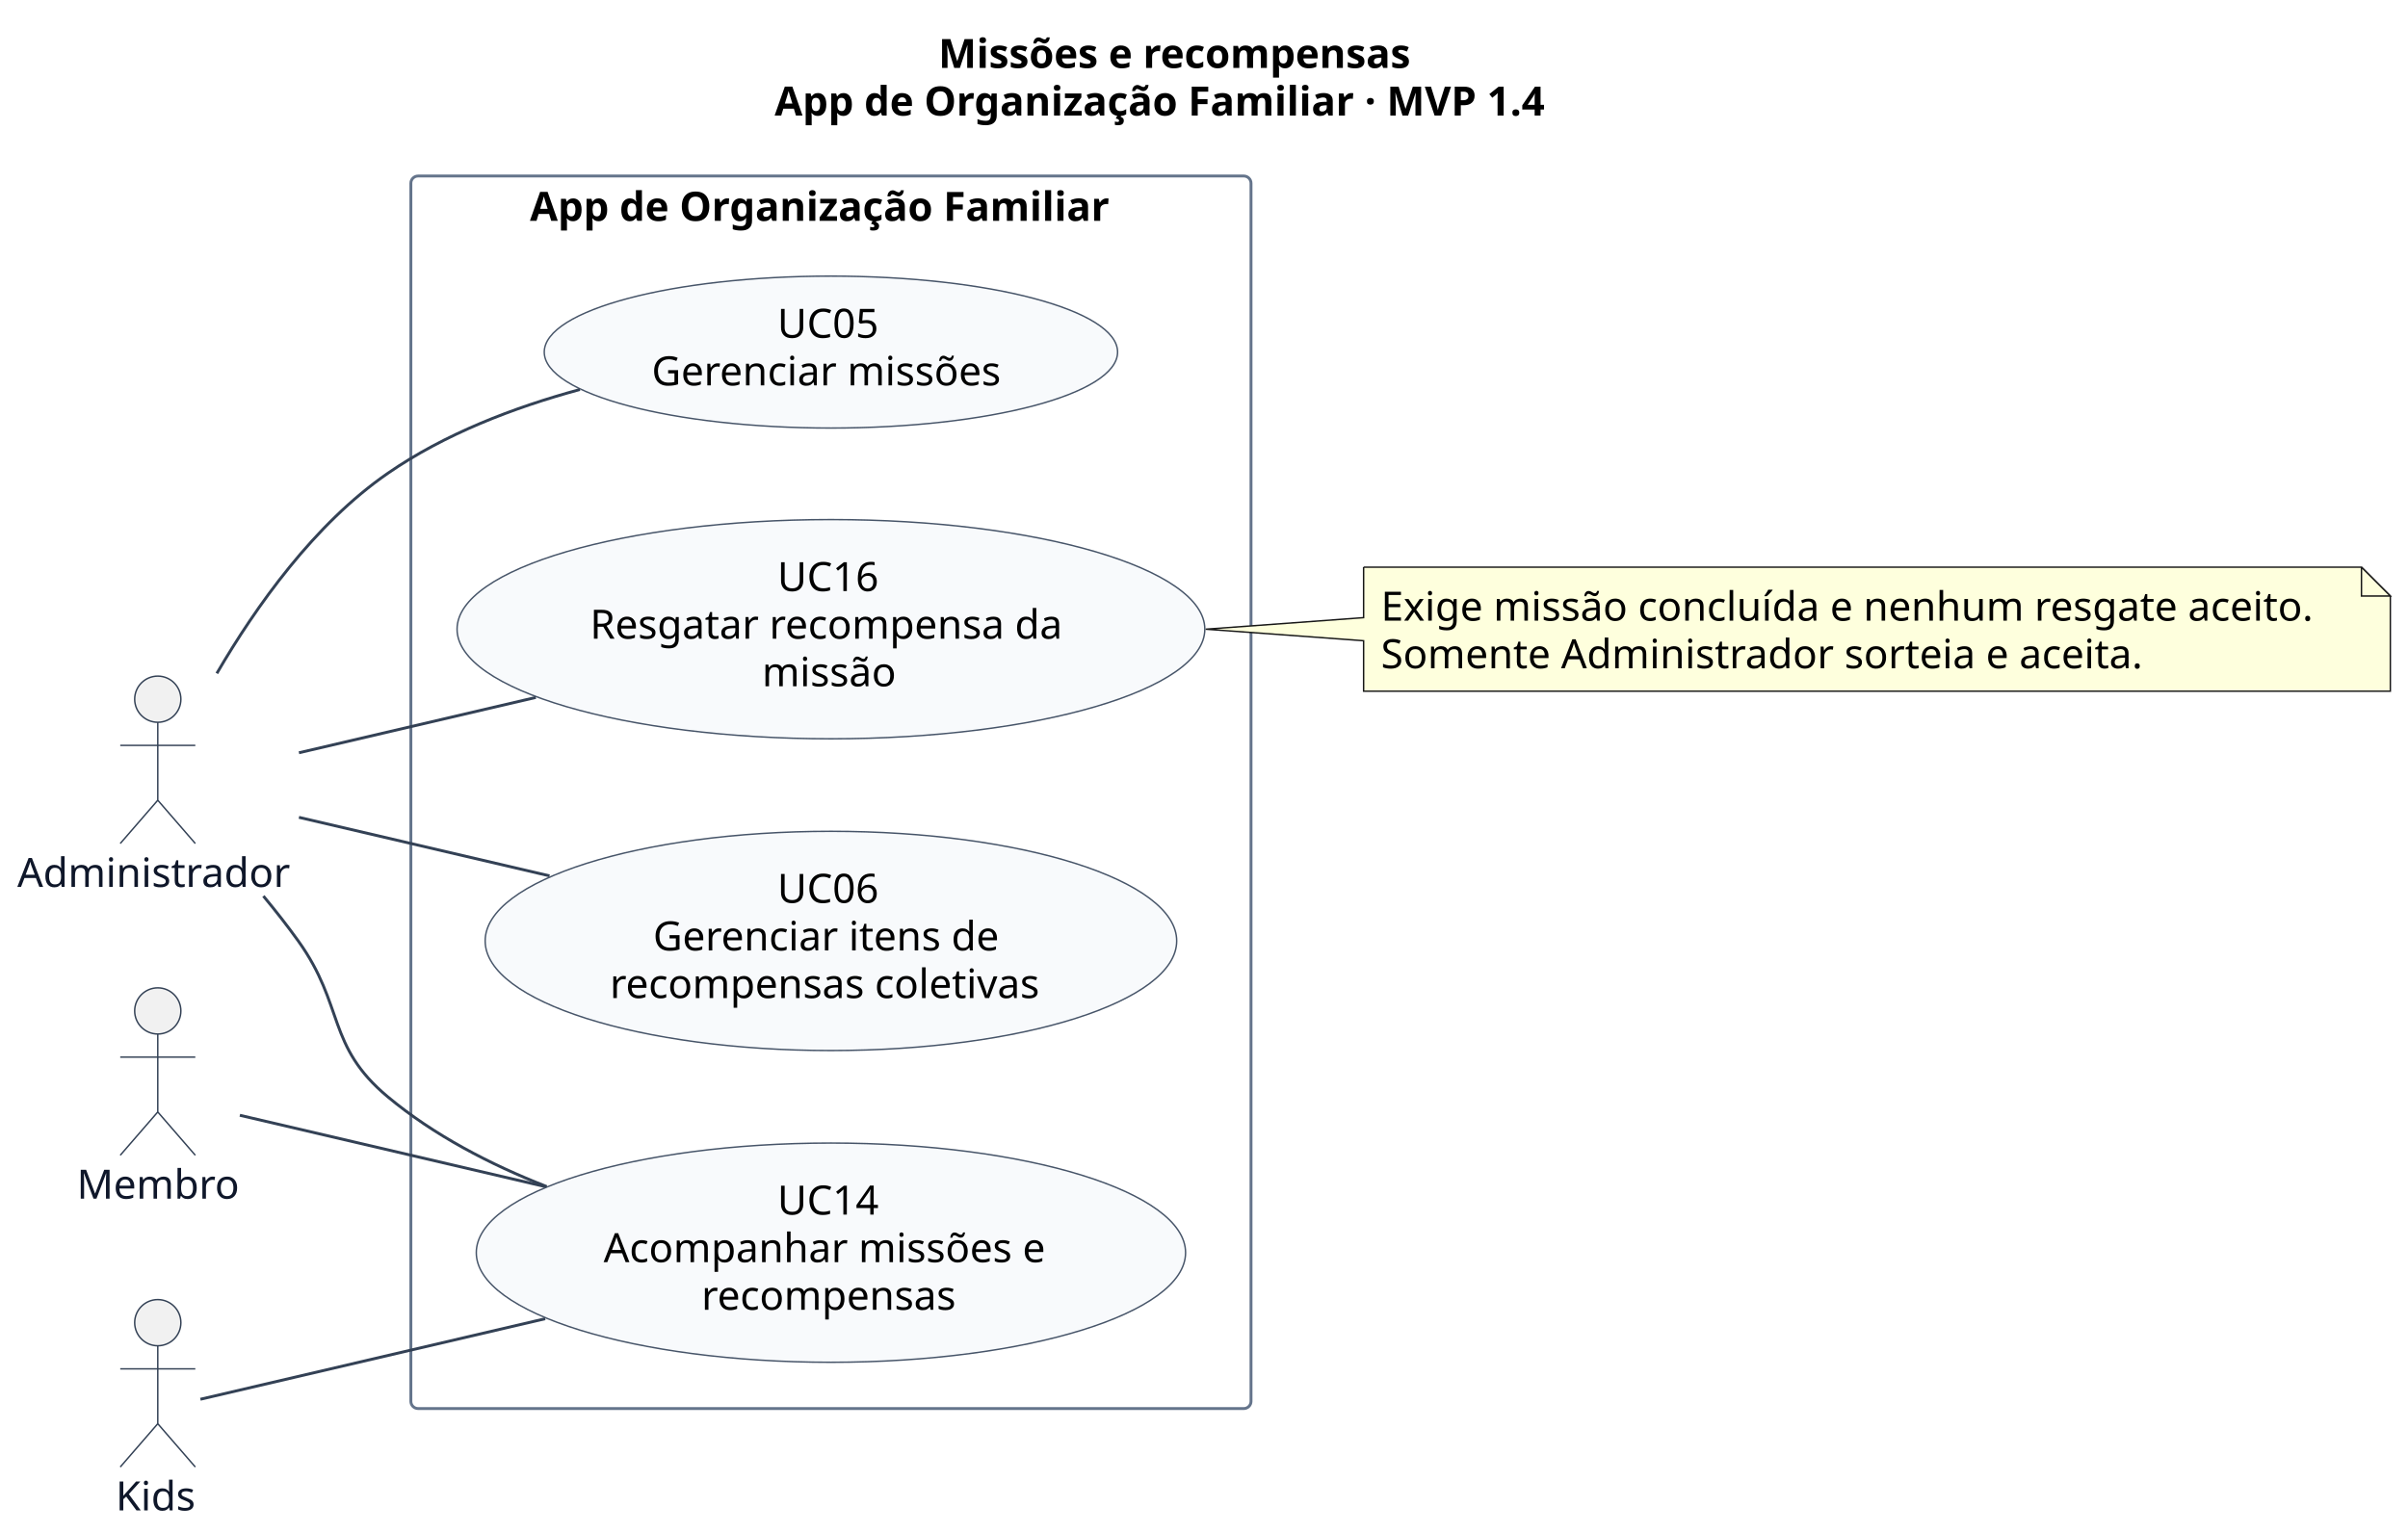
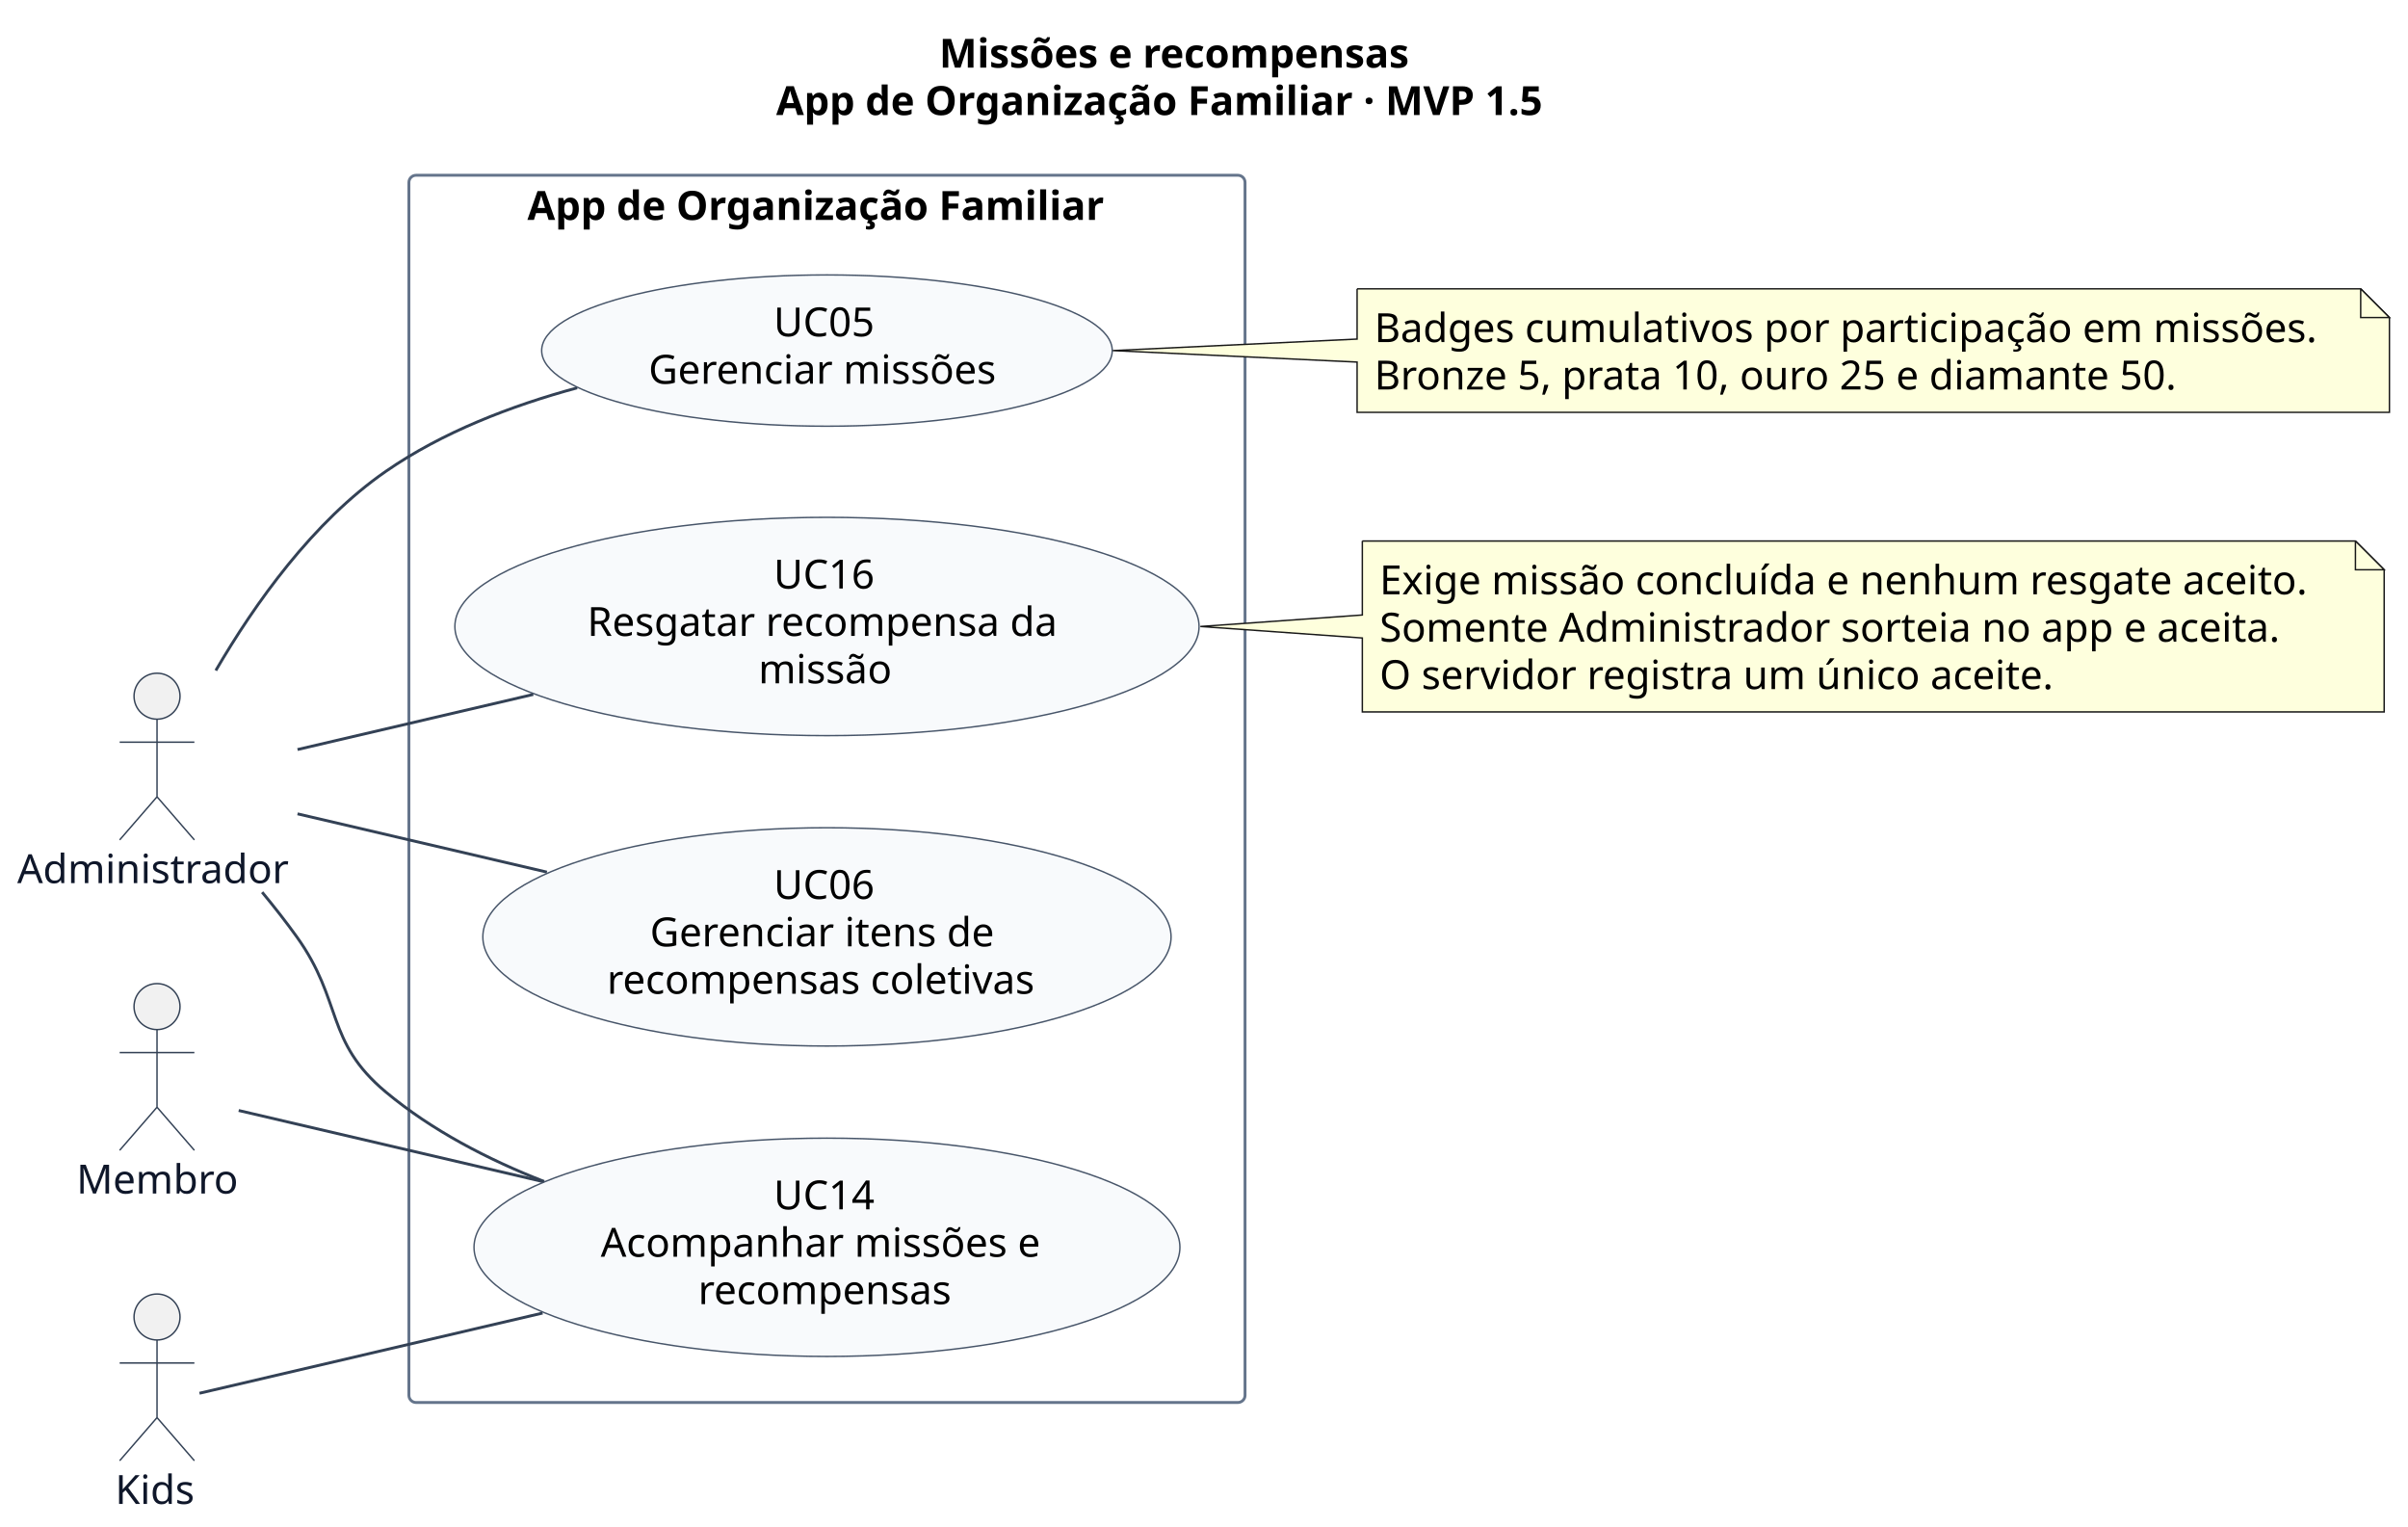
- <svg xmlns="http://www.w3.org/2000/svg" contentStyleType="text/css" data-diagram-type="DESCRIPTION" height="531px" preserveAspectRatio="none" style="width:834px;height:531px;background:#FFFFFF;" version="1.1" viewBox="0 0 834 531" width="834px" zoomAndPan="magnify">
+ <svg xmlns="http://www.w3.org/2000/svg" contentStyleType="text/css" data-diagram-type="DESCRIPTION" height="531px" preserveAspectRatio="none" style="width:838px;height:531px;background:#FFFFFF;" version="1.1" viewBox="0 0 838 531" width="838px" zoomAndPan="magnify">
  <defs />
  <g>
-     <text fill="#000000" font-family="sans-serif" font-size="14" font-weight="bold" lengthAdjust="spacing" textLength="170.857" x="325.014" y="23.535">Missões e recompensas</text>
-     <text fill="#000000" font-family="sans-serif" font-size="14" font-weight="bold" lengthAdjust="spacing" textLength="284.3" x="268.293" y="40.023">App de Organização Familiar · MVP 1.4</text>
+     <text fill="#000000" font-family="sans-serif" font-size="14" font-weight="bold" lengthAdjust="spacing" textLength="170.857" x="326.839" y="23.535">Missões e recompensas</text>
+     <text fill="#000000" font-family="sans-serif" font-size="14" font-weight="bold" lengthAdjust="spacing" textLength="284.3" x="270.118" y="40.023">App de Organização Familiar · MVP 1.5</text>
    <g class="cluster" data-entity="App de Organização Familiar" data-source-line="22" data-uid="ent0005" id="cluster_App de Organização Familiar">
      <rect fill="none" height="427" rx="2.5" ry="2.5" style="stroke:#64748B;stroke-width:1;" width="290.98" x="142.3" y="60.977" />
      <text fill="#000000" font-family="sans-serif" font-size="14" font-weight="bold" lengthAdjust="spacing" textLength="208.51" x="183.535" y="76.512">App de Organização Familiar</text>
    </g>
    <g class="entity" data-entity="UC05" data-source-line="23" data-uid="ent0006" id="entity_UC05">
      <ellipse cx="287.785" cy="121.975" fill="#F8FAFC" rx="99.285" ry="26.318" style="stroke:#475569;stroke-width:0.5;" />
      <text fill="#000000" font-family="sans-serif" font-size="14" lengthAdjust="spacing" textLength="37.092" x="269.239" y="117.021">UC05</text>
      <text fill="#000000" font-family="sans-serif" font-size="14" lengthAdjust="spacing" textLength="124.168" x="225.701" y="133.51">Gerenciar missões</text>
    </g>
    <g class="entity" data-entity="UC06" data-source-line="24" data-uid="ent0007" id="entity_UC06">
      <ellipse cx="287.786" cy="325.974" fill="#F8FAFC" rx="119.756" ry="37.977" style="stroke:#475569;stroke-width:0.5;" />
      <text fill="#000000" font-family="sans-serif" font-size="14" lengthAdjust="spacing" textLength="37.092" x="269.24" y="312.776">UC06</text>
      <text fill="#000000" font-family="sans-serif" font-size="14" lengthAdjust="spacing" textLength="123.19" x="226.191" y="329.264">Gerenciar itens de</text>
      <text fill="#000000" font-family="sans-serif" font-size="14" lengthAdjust="spacing" textLength="153.118" x="211.227" y="345.753">recompensas coletivas</text>
    </g>
    <g class="entity" data-entity="UC14" data-source-line="25" data-uid="ent0008" id="entity_UC14">
      <ellipse cx="287.79" cy="433.974" fill="#F8FAFC" rx="122.83" ry="37.977" style="stroke:#475569;stroke-width:0.5;" />
      <text fill="#000000" font-family="sans-serif" font-size="14" lengthAdjust="spacing" textLength="37.092" x="269.245" y="420.776">UC14</text>
      <text fill="#000000" font-family="sans-serif" font-size="14" lengthAdjust="spacing" textLength="157.466" x="209.058" y="437.264">Acompanhar missões e</text>
      <text fill="#000000" font-family="sans-serif" font-size="14" lengthAdjust="spacing" textLength="89.674" x="242.953" y="453.753">recompensas</text>
    </g>
    <g class="entity" data-entity="UC16" data-source-line="26" data-uid="ent0009" id="entity_UC16">
      <ellipse cx="287.791" cy="217.974" fill="#F8FAFC" rx="129.491" ry="37.977" style="stroke:#475569;stroke-width:0.5;" />
      <text fill="#000000" font-family="sans-serif" font-size="14" lengthAdjust="spacing" textLength="37.092" x="269.245" y="204.776">UC16</text>
      <text fill="#000000" font-family="sans-serif" font-size="14" lengthAdjust="spacing" textLength="166.886" x="204.349" y="221.264">Resgatar recompensa da</text>
      <text fill="#000000" font-family="sans-serif" font-size="14" lengthAdjust="spacing" textLength="47.722" x="263.93" y="237.753">missão</text>
    </g>
    <g class="entity" data-entity="Admin" data-source-line="18" data-uid="ent0002" id="entity_Admin">
      <ellipse cx="54.648" cy="242.227" fill="#F1F1F1" rx="8" ry="8" style="stroke:#334155;stroke-width:0.5;" />
      <path d="M54.648,250.227 L54.648,277.227 M41.648,258.227 L67.648,258.227 M54.648,277.227 L41.648,292.227 M54.648,277.227 L67.648,292.227" fill="none" style="stroke:#334155;stroke-width:0.5;" />
      <text fill="#0F172A" font-family="sans-serif" font-size="14" lengthAdjust="spacing" textLength="97.296" x="6" y="307.262">Administrador</text>
    </g>
    <g class="entity" data-entity="Membro" data-source-line="19" data-uid="ent0003" id="entity_Membro">
      <ellipse cx="54.644" cy="350.227" fill="#F1F1F1" rx="8" ry="8" style="stroke:#334155;stroke-width:0.5;" />
      <path d="M54.644,358.227 L54.644,385.227 M41.644,366.227 L67.644,366.227 M54.644,385.227 L41.644,400.227 M54.644,385.227 L67.644,400.227" fill="none" style="stroke:#334155;stroke-width:0.5;" />
      <text fill="#0F172A" font-family="sans-serif" font-size="14" lengthAdjust="spacing" textLength="56.068" x="26.61" y="415.262">Membro</text>
    </g>
    <g class="entity" data-entity="Kids" data-source-line="20" data-uid="ent0004" id="entity_Kids">
      <ellipse cx="54.647" cy="458.227" fill="#F1F1F1" rx="8" ry="8" style="stroke:#334155;stroke-width:0.5;" />
      <path d="M54.647,466.227 L54.647,493.227 M41.647,474.227 L67.647,474.227 M54.647,493.227 L41.647,508.227 M54.647,493.227 L67.647,508.227" fill="none" style="stroke:#334155;stroke-width:0.5;" />
      <text fill="#0F172A" font-family="sans-serif" font-size="14" lengthAdjust="spacing" textLength="29.135" x="40.08" y="523.262">Kids</text>
    </g>
    <g class="entity" data-entity="GMN16" data-source-line="36" data-uid="ent0017" id="entity_GMN16">
-       <path d="M472.28,196.487 L472.28,213.977 L417.59,217.977 L472.28,221.977 L472.28,239.463 A0,0 0 0 0 472.28,239.463 L827.885,239.463 A0,0 0 0 0 827.885,239.463 L827.885,206.487 L817.885,196.487 L472.28,196.487 A0,0 0 0 0 472.28,196.487" fill="#FEFFDD" style="stroke:#181818;stroke-width:0.5;" />
-       <path d="M817.885,196.487 L817.885,206.487 L827.885,206.487 L817.885,196.487" fill="#FEFFDD" style="stroke:#181818;stroke-width:0.5;" />
-       <text fill="#000000" font-family="sans-serif" font-size="14" lengthAdjust="spacing" textLength="334.606" x="478.28" y="215.022">Exige missão concluída e nenhum resgate aceito.</text>
-       <text fill="#000000" font-family="sans-serif" font-size="14" lengthAdjust="spacing" textLength="271.975" x="478.28" y="231.51">Somente Administrador sorteia e aceita.</text>
+       <path d="M474.1,188.237 L474.1,213.977 L417.73,217.977 L474.1,221.977 L474.1,247.701 A0,0 0 0 0 474.1,247.701 L829.706,247.701 A0,0 0 0 0 829.706,247.701 L829.706,198.237 L819.706,188.237 L474.1,188.237 A0,0 0 0 0 474.1,188.237" fill="#FEFFDD" style="stroke:#181818;stroke-width:0.5;" />
+       <path d="M819.706,188.237 L819.706,198.237 L829.706,198.237 L819.706,188.237" fill="#FEFFDD" style="stroke:#181818;stroke-width:0.5;" />
+       <text fill="#000000" font-family="sans-serif" font-size="14" lengthAdjust="spacing" textLength="334.606" x="480.1" y="206.772">Exige missão concluída e nenhum resgate aceito.</text>
+       <text fill="#000000" font-family="sans-serif" font-size="14" lengthAdjust="spacing" textLength="323.477" x="480.1" y="223.26">Somente Administrador sorteia no app e aceita.</text>
+       <text fill="#000000" font-family="sans-serif" font-size="14" lengthAdjust="spacing" textLength="243.428" x="480.1" y="239.748">O servidor registra um único aceite.</text>
+     </g>
+     <g class="entity" data-entity="GMN19" data-source-line="42" data-uid="ent0020" id="entity_GMN19">
+       <path d="M472.28,100.487 L472.28,117.977 L387.26,121.977 L472.28,125.977 L472.28,143.463 A0,0 0 0 0 472.28,143.463 L831.536,143.463 A0,0 0 0 0 831.536,143.463 L831.536,110.487 L821.536,100.487 L472.28,100.487 A0,0 0 0 0 472.28,100.487" fill="#FEFFDD" style="stroke:#181818;stroke-width:0.5;" />
+       <path d="M821.536,100.487 L821.536,110.487 L831.536,110.487 L821.536,100.487" fill="#FEFFDD" style="stroke:#181818;stroke-width:0.5;" />
+       <text fill="#000000" font-family="sans-serif" font-size="14" lengthAdjust="spacing" textLength="338.256" x="478.28" y="119.022">Badges cumulativos por participação em missões.</text>
+       <text fill="#000000" font-family="sans-serif" font-size="14" lengthAdjust="spacing" textLength="295.36" x="478.28" y="135.51">Bronze 5, prata 10, ouro 25 e diamante 50.</text>
    </g>
    <g class="link" data-entity-1="Admin" data-entity-2="UC05" data-source-line="29" data-uid="lnk10" id="link_Admin_UC05">
      <path d="M75.1,233.287 C88.69,209.987 108.92,181.517 134.3,163.977 C153.94,150.387 177.85,141.177 200.85,134.947" fill="none" id="Admin-UC05" style="stroke:#334155;stroke-width:1;" />
    </g>
    <g class="link" data-entity-1="Admin" data-entity-2="UC06" data-source-line="30" data-uid="lnk11" id="link_Admin_UC06">
      <path d="M103.54,283.157 C128.66,289.027 160.38,296.437 190.33,303.437" fill="none" id="Admin-UC06" style="stroke:#334155;stroke-width:1;" />
    </g>
    <g class="link" data-entity-1="Admin" data-entity-2="UC14" data-source-line="31" data-uid="lnk12" id="link_Admin_UC14">
      <path d="M91.23,310.427 C95.45,315.527 99.58,320.787 103.3,325.977 C119.42,348.467 113.04,362.247 134.3,379.977 C150.26,393.277 169.73,403.407 189.36,411.077" fill="none" id="Admin-UC14" style="stroke:#334155;stroke-width:1;" />
    </g>
    <g class="link" data-entity-1="Admin" data-entity-2="UC16" data-source-line="32" data-uid="lnk13" id="link_Admin_UC16">
      <path d="M103.54,260.787 C127.34,255.227 157.06,248.277 185.58,241.617" fill="none" id="Admin-UC16" style="stroke:#334155;stroke-width:1;" />
    </g>
    <g class="link" data-entity-1="Membro" data-entity-2="UC14" data-source-line="33" data-uid="lnk14" id="link_Membro_UC14">
      <path d="M83.07,386.377 C109.26,392.497 150.32,402.087 188.73,411.067" fill="none" id="Membro-UC14" style="stroke:#334155;stroke-width:1;" />
    </g>
    <g class="link" data-entity-1="Kids" data-entity-2="UC14" data-source-line="34" data-uid="lnk15" id="link_Kids_UC14">
      <path d="M69.41,484.757 C92.93,479.257 142.78,467.617 188.82,456.857" fill="none" id="Kids-UC14" style="stroke:#334155;stroke-width:1;" />
    </g>
  </g>
</svg>
